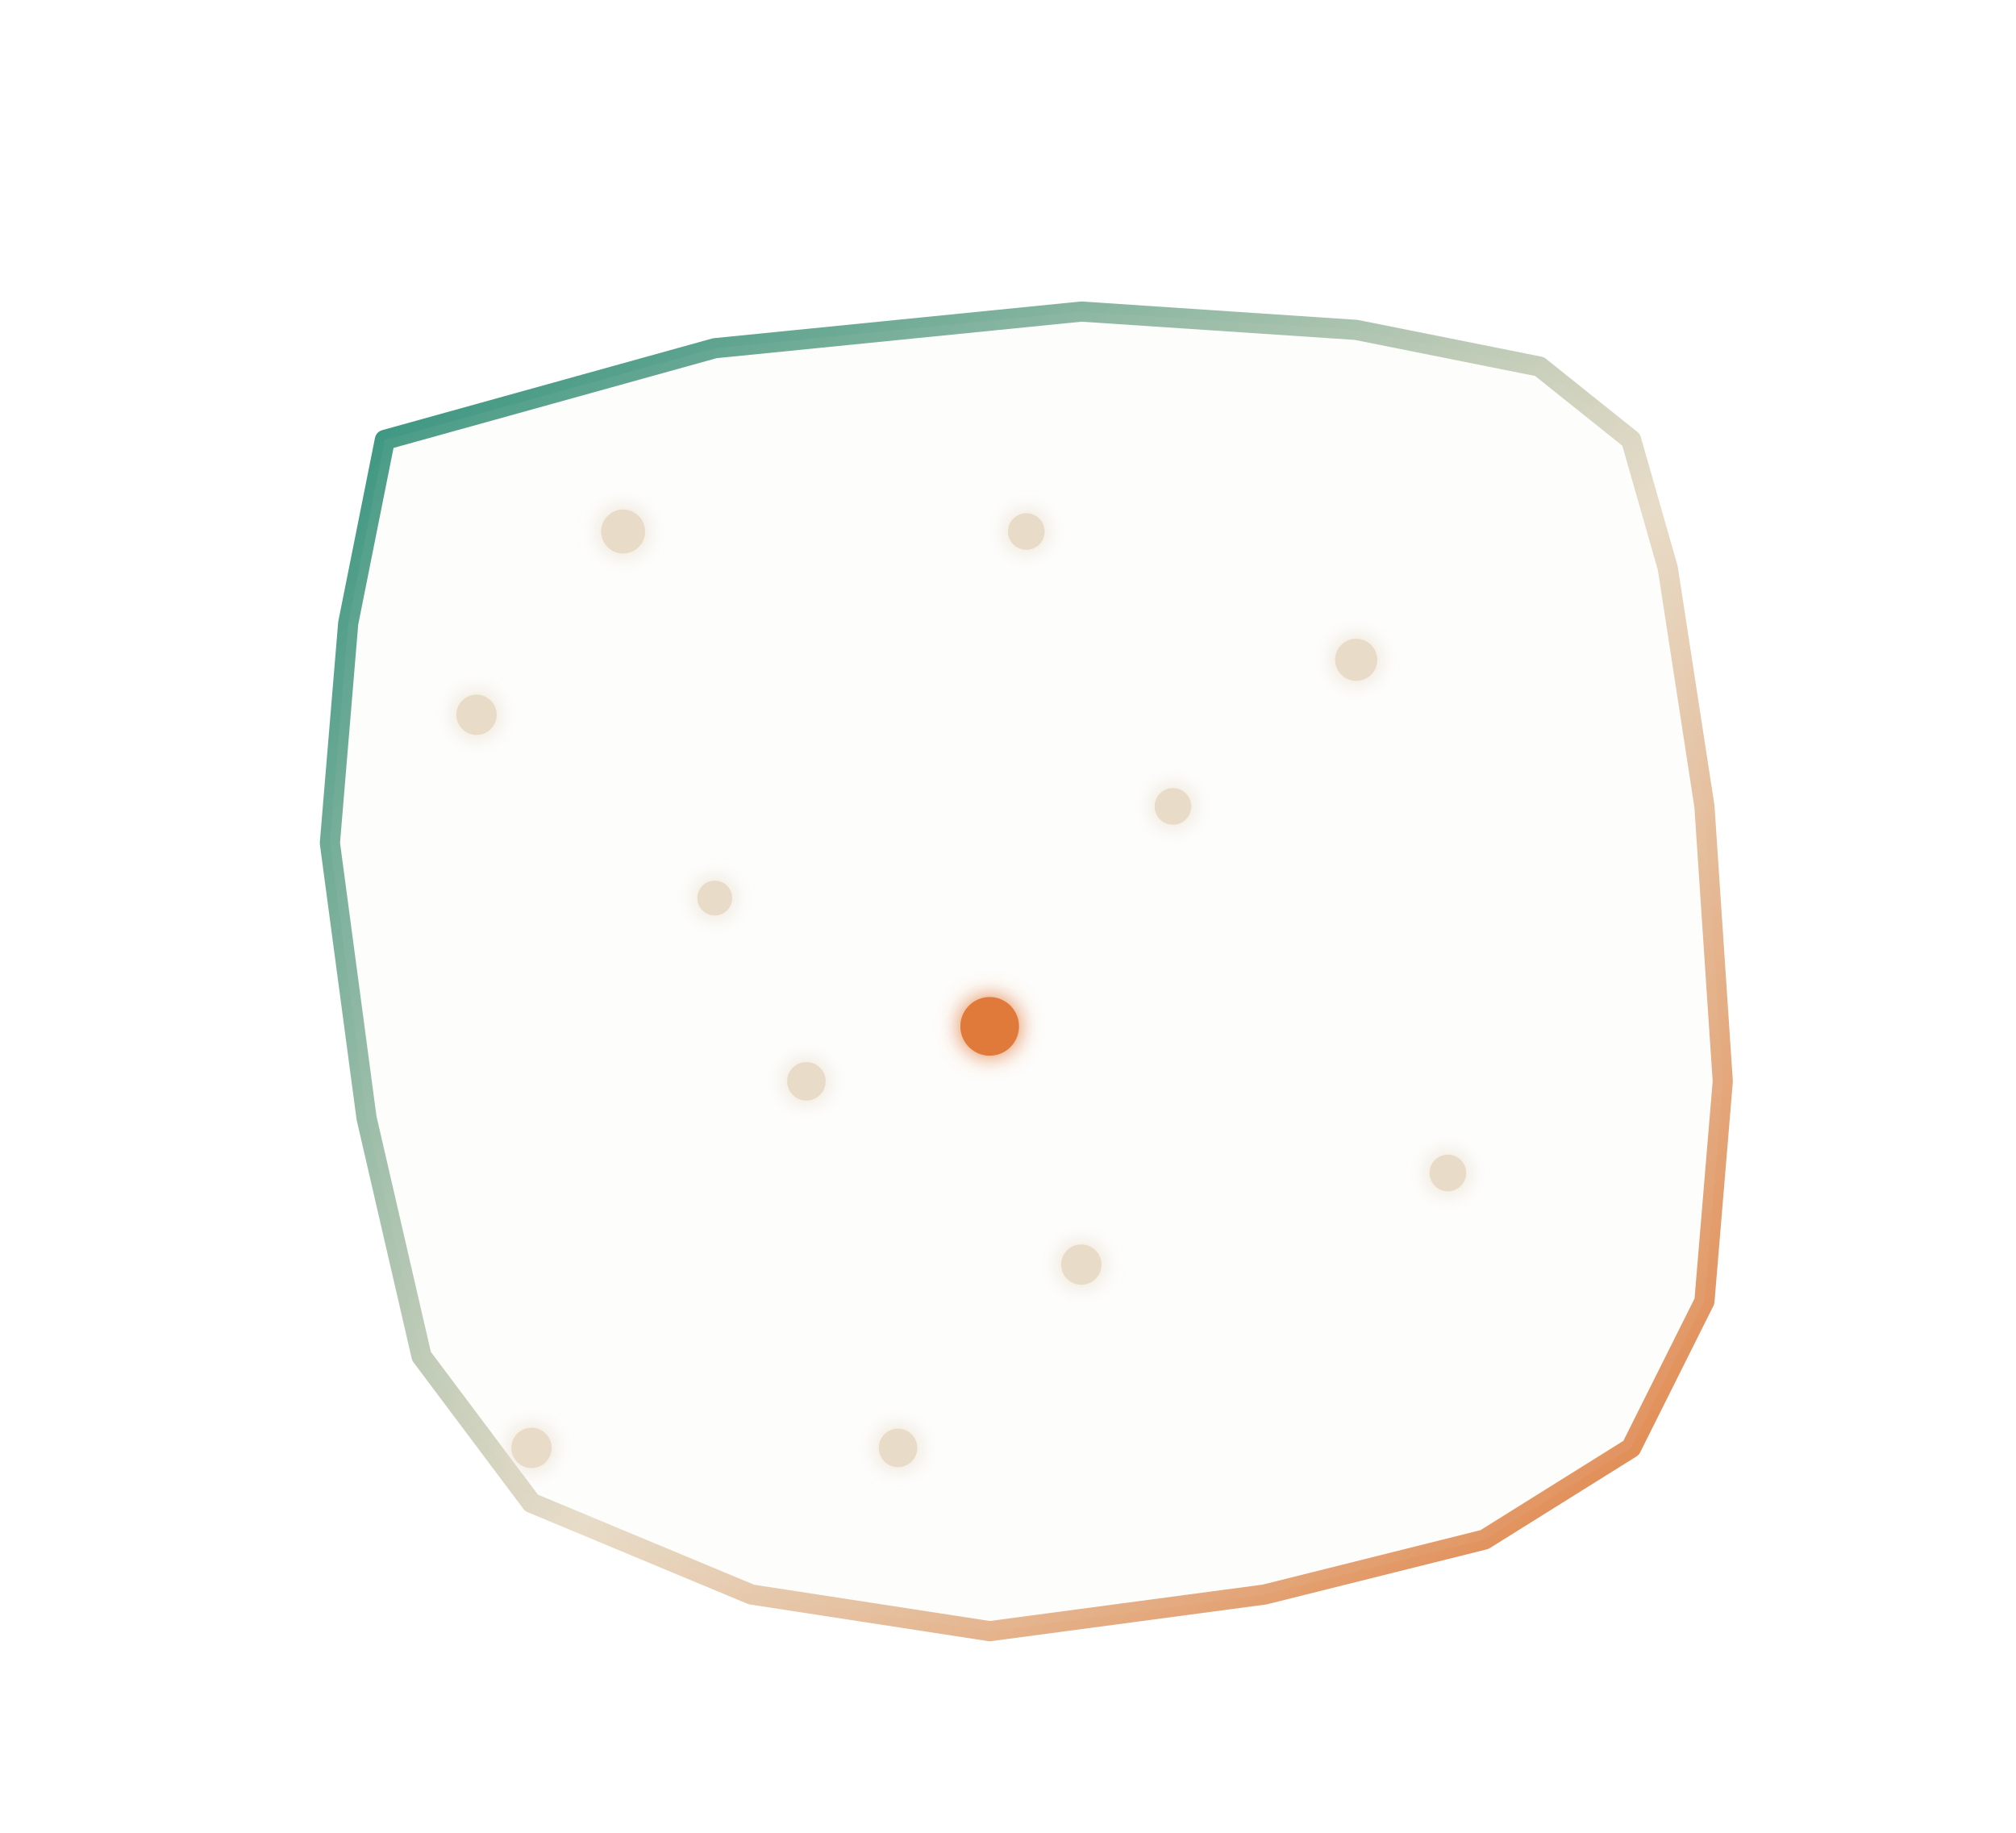
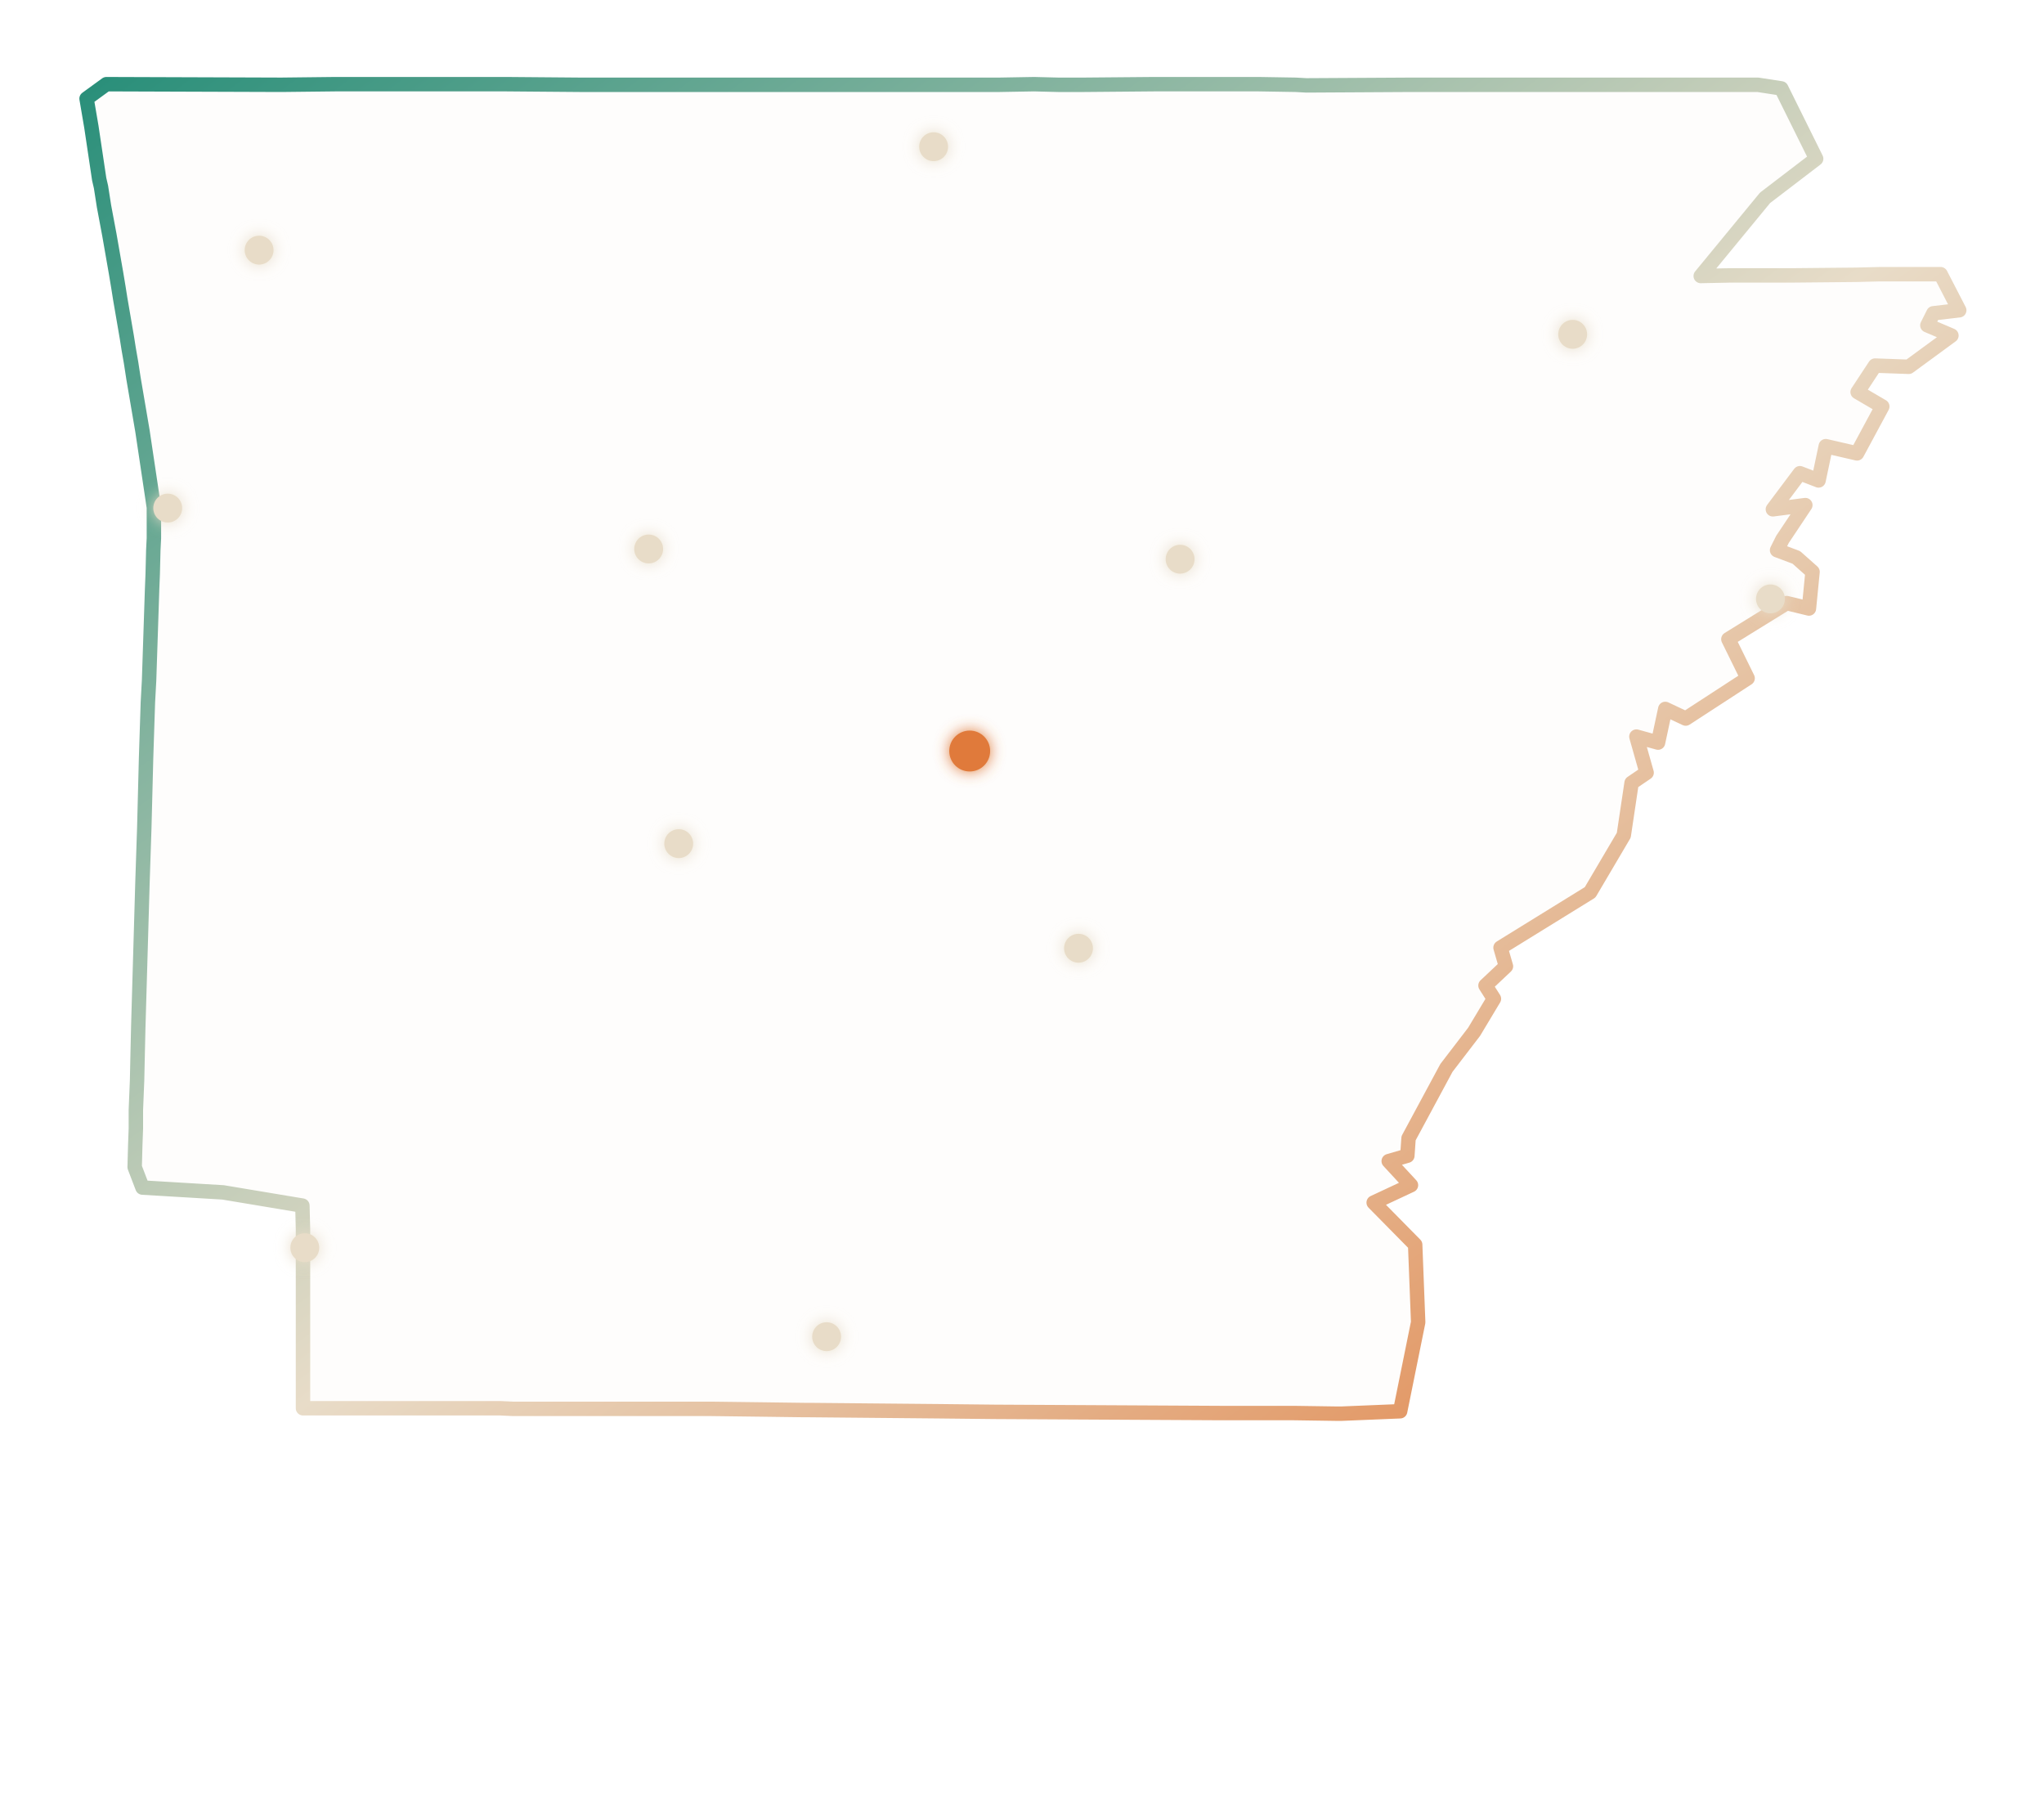
- <svg xmlns="http://www.w3.org/2000/svg" class="ar-logo" viewBox="0 0 220 200" role="img" aria-label="Arkansas outline with town markers">
+ <svg xmlns="http://www.w3.org/2000/svg" class="ar-logo" viewBox="0 0 340 300" role="img" aria-label="Arkansas outline with town markers">
  <defs>
    <linearGradient id="arStroke" x1="0%" y1="0%" x2="100%" y2="100%">
      <stop offset="0%" stop-color="#2a8f7a" />
      <stop offset="55%" stop-color="#e8dcc8" />
      <stop offset="100%" stop-color="#e07a3a" />
    </linearGradient>
    <filter id="arGlow" x="-20%" y="-20%" width="140%" height="140%">
      <feGaussianBlur stdDeviation="1.2" result="b" />
      <feMerge>
        <feMergeNode in="b" />
        <feMergeNode in="SourceGraphic" />
      </feMerge>
    </filter>
  </defs>
-   <path class="ar-outline" d="M42 48        L78 38 L118 34 L148 36 L168 40 L178 48        L182 62 L186 88 L188 118 L186 142 L178 158        L162 168 L138 174 L108 178 L82 174 L58 164        L46 148 L40 122 L36 92 L38 68 Z" fill="none" stroke="url(#arStroke)" stroke-width="2.2" stroke-linejoin="round" />
-   <path d="M42 48        L78 38 L118 34 L148 36 L168 40 L178 48        L182 62 L186 88 L188 118 L186 142 L178 158        L162 168 L138 174 L108 178 L82 174 L58 164        L46 148 L40 122 L36 92 L38 68 Z" fill="rgba(232,220,200,0.06)" />
+   <path class="ar-outline" d="M50.4 234.2 L50.4 226.7 L50.4 221.8 L50.4 218.3 L50.4 213.1 L50.4 208.8 L50.4 204.4 L50.3 200.5 L37.1 198.3 L23.7 197.5 L22.4 194.1 L22.5 190.4 L22.6 187.7 L22.6 184.6 L22.8 179.7 L22.9 175.1 L23.0 170.8 L23.7 146.7 L24.0 137.7 L24.3 126.0 L24.6 116.8 L24.8 113.1 L25.3 98.0 L25.4 95.5 L25.5 91.5 L25.6 89.5 L25.6 84.4 L23.7 71.7 L22.2 62.9 L21.8 60.3 L21.4 58.0 L21.1 56.1 L20.0 49.7 L19.7 47.8 L19.3 45.4 L18.2 39.1 L17.3 34.3 L16.8 31.1 L16.5 29.8 L15.2 21.1 L14.4 16.4 L17.7 14.0 L46.8 14.1 L55.7 14.0 L70.3 14.0 L72.1 14.0 L84.3 14.0 L96.4 14.1 L110.8 14.1 L123.1 14.1 L126.6 14.1 L159.5 14.1 L166.3 14.1 L172.0 14.0 L176.0 14.1 L180.4 14.1 L191.9 14.0 L194.4 14.0 L200.4 14.0 L205.2 14.0 L209.4 14.0 L215.5 14.1 L217.3 14.2 L234.9 14.1 L242.4 14.1 L250.7 14.1 L256.6 14.1 L262.3 14.1 L267.9 14.1 L269.7 14.1 L284.7 14.1 L292.4 14.1 L296.3 14.7 L302.1 26.4 L293.6 32.9 L282.9 45.9 L287.9 45.8 L298.2 45.8 L308.7 45.7 L312.7 45.6 L314.5 45.6 L322.8 45.6 L325.9 51.6 L321.6 52.1 L320.6 54.1 L324.6 55.8 L317.5 61.0 L311.9 60.8 L309.0 65.2 L313.1 67.6 L308.9 75.4 L303.7 74.2 L302.5 79.9 L299.4 78.7 L294.9 84.7 L300.3 84.0 L296.5 89.7 L295.6 91.5 L298.8 92.7 L301.5 95.1 L300.9 101.2 L297.2 100.3 L287.5 106.3 L290.7 112.8 L280.4 119.5 L277.0 117.9 L275.8 123.5 L272.2 122.5 L273.9 128.5 L271.4 130.2 L270.1 138.9 L264.5 148.4 L249.6 157.6 L250.5 160.7 L247.1 163.9 L248.5 166.1 L245.2 171.6 L240.6 177.6 L234.3 189.3 L234.1 192.2 L231.0 193.1 L234.7 197.1 L228.5 200.0 L235.4 207.0 L235.9 219.9 L232.9 234.7 L223.2 235.1 L222.1 235.1 L215.3 235.0 L206.2 235.0 L203.3 235.0 L165.5 234.8 L156.2 234.7 L134.6 234.5 L133.8 234.5 L126.2 234.4 L118.2 234.3 L111.2 234.3 L103.9 234.3 L94.8 234.3 L85.3 234.3 L83.2 234.2 L51.5 234.2 L50.4 234.2" fill="rgba(232,220,200,0.07)" stroke="url(#arStroke)" stroke-width="2.4" stroke-linejoin="round" stroke-linecap="round" />
  <g class="ar-pins" filter="url(#arGlow)">
-     <circle cx="108" cy="112" r="3.2" fill="#e07a3a" />
-     <circle cx="68" cy="58" r="2.4" fill="#e8dcc8" />
-     <circle cx="52" cy="78" r="2.2" fill="#e8dcc8" />
-     <circle cx="148" cy="72" r="2.3" fill="#e8dcc8" />
-     <circle cx="118" cy="138" r="2.2" fill="#e8dcc8" />
-     <circle cx="88" cy="118" r="2.1" fill="#e8dcc8" />
-     <circle cx="58" cy="158" r="2.2" fill="#e8dcc8" />
-     <circle cx="98" cy="158" r="2.1" fill="#e8dcc8" />
-     <circle cx="128" cy="88" r="2.0" fill="#e8dcc8" />
-     <circle cx="112" cy="58" r="2.0" fill="#e8dcc8" />
-     <circle cx="158" cy="128" r="2.0" fill="#e8dcc8" />
-     <circle cx="78" cy="98" r="1.9" fill="#e8dcc8" />
+     <circle cx="161.3" cy="124.9" r="3.4" fill="#e07a3a" />
+     <circle cx="43.1" cy="41.6" r="2.4" fill="#e8dcc8" />
+     <circle cx="27.9" cy="84.5" r="2.4" fill="#e8dcc8" />
+     <circle cx="261.6" cy="55.6" r="2.4" fill="#e8dcc8" />
+     <circle cx="179.4" cy="157.7" r="2.4" fill="#e8dcc8" />
+     <circle cx="112.9" cy="140.3" r="2.4" fill="#e8dcc8" />
+     <circle cx="50.7" cy="207.5" r="2.4" fill="#e8dcc8" />
+     <circle cx="137.5" cy="222.3" r="2.4" fill="#e8dcc8" />
+     <circle cx="196.3" cy="93.0" r="2.4" fill="#e8dcc8" />
+     <circle cx="155.3" cy="24.4" r="2.4" fill="#e8dcc8" />
+     <circle cx="294.5" cy="99.6" r="2.4" fill="#e8dcc8" />
+     <circle cx="107.9" cy="91.3" r="2.4" fill="#e8dcc8" />
  </g>
</svg>
